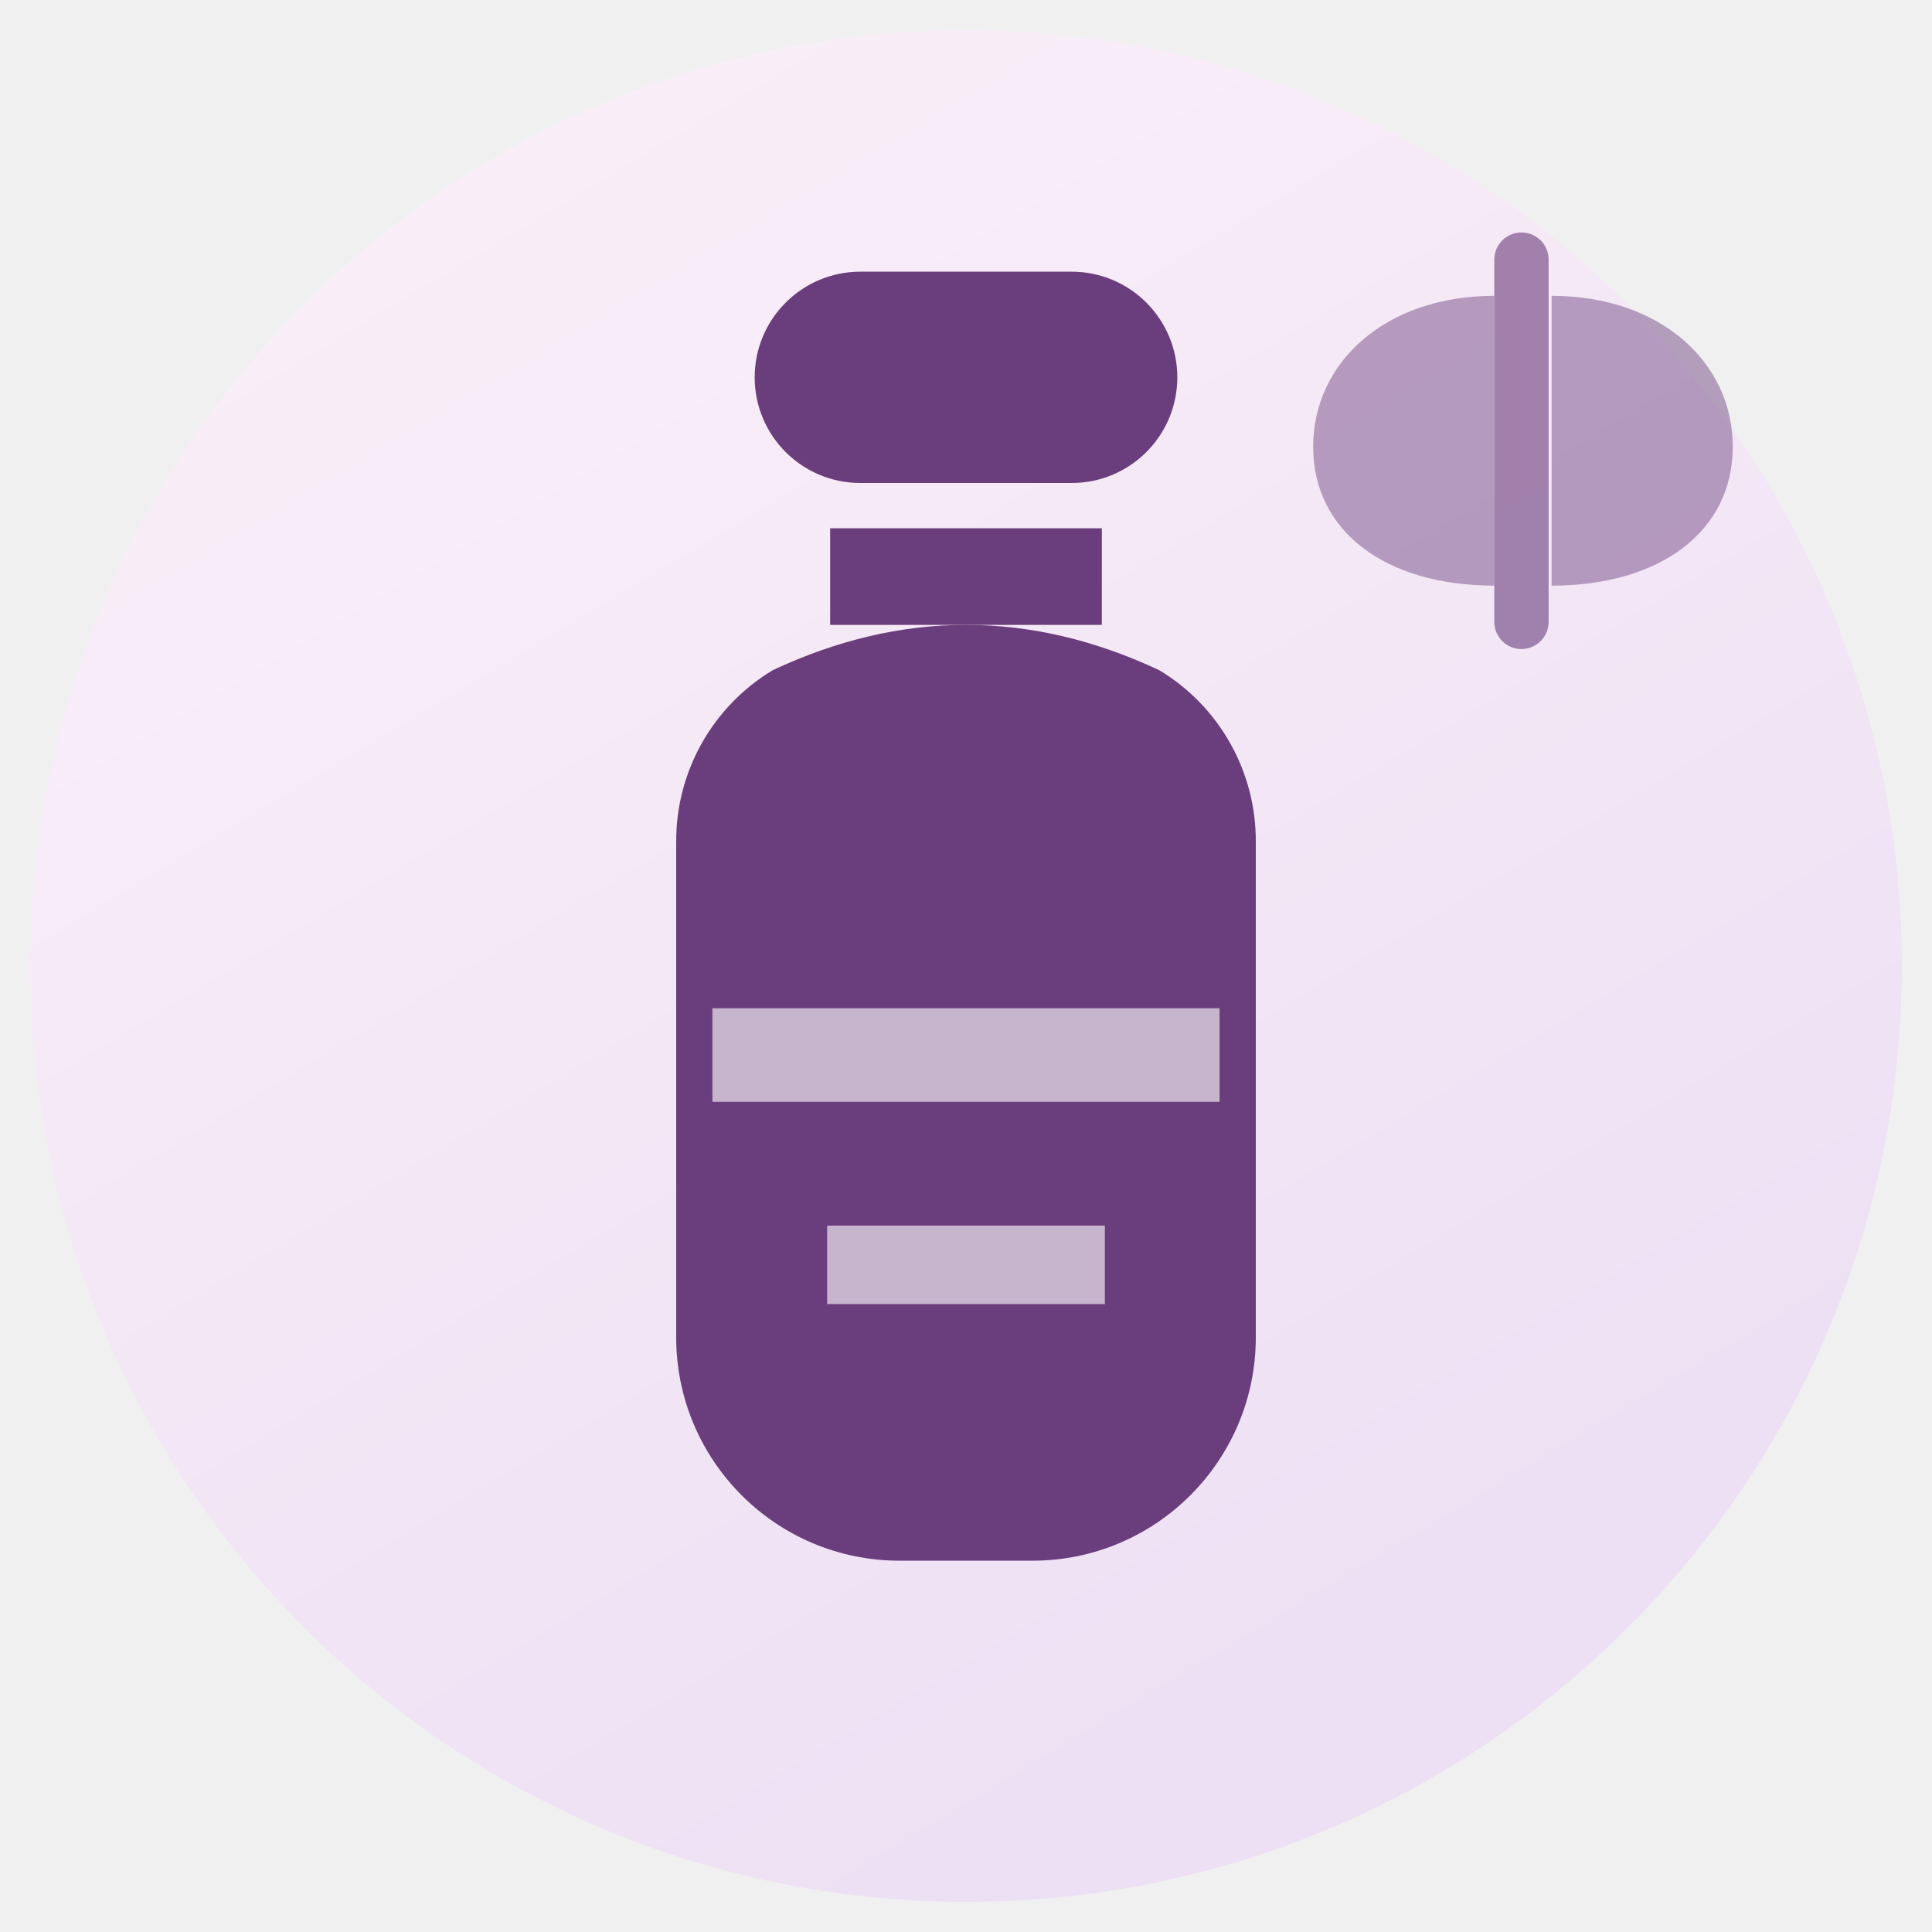
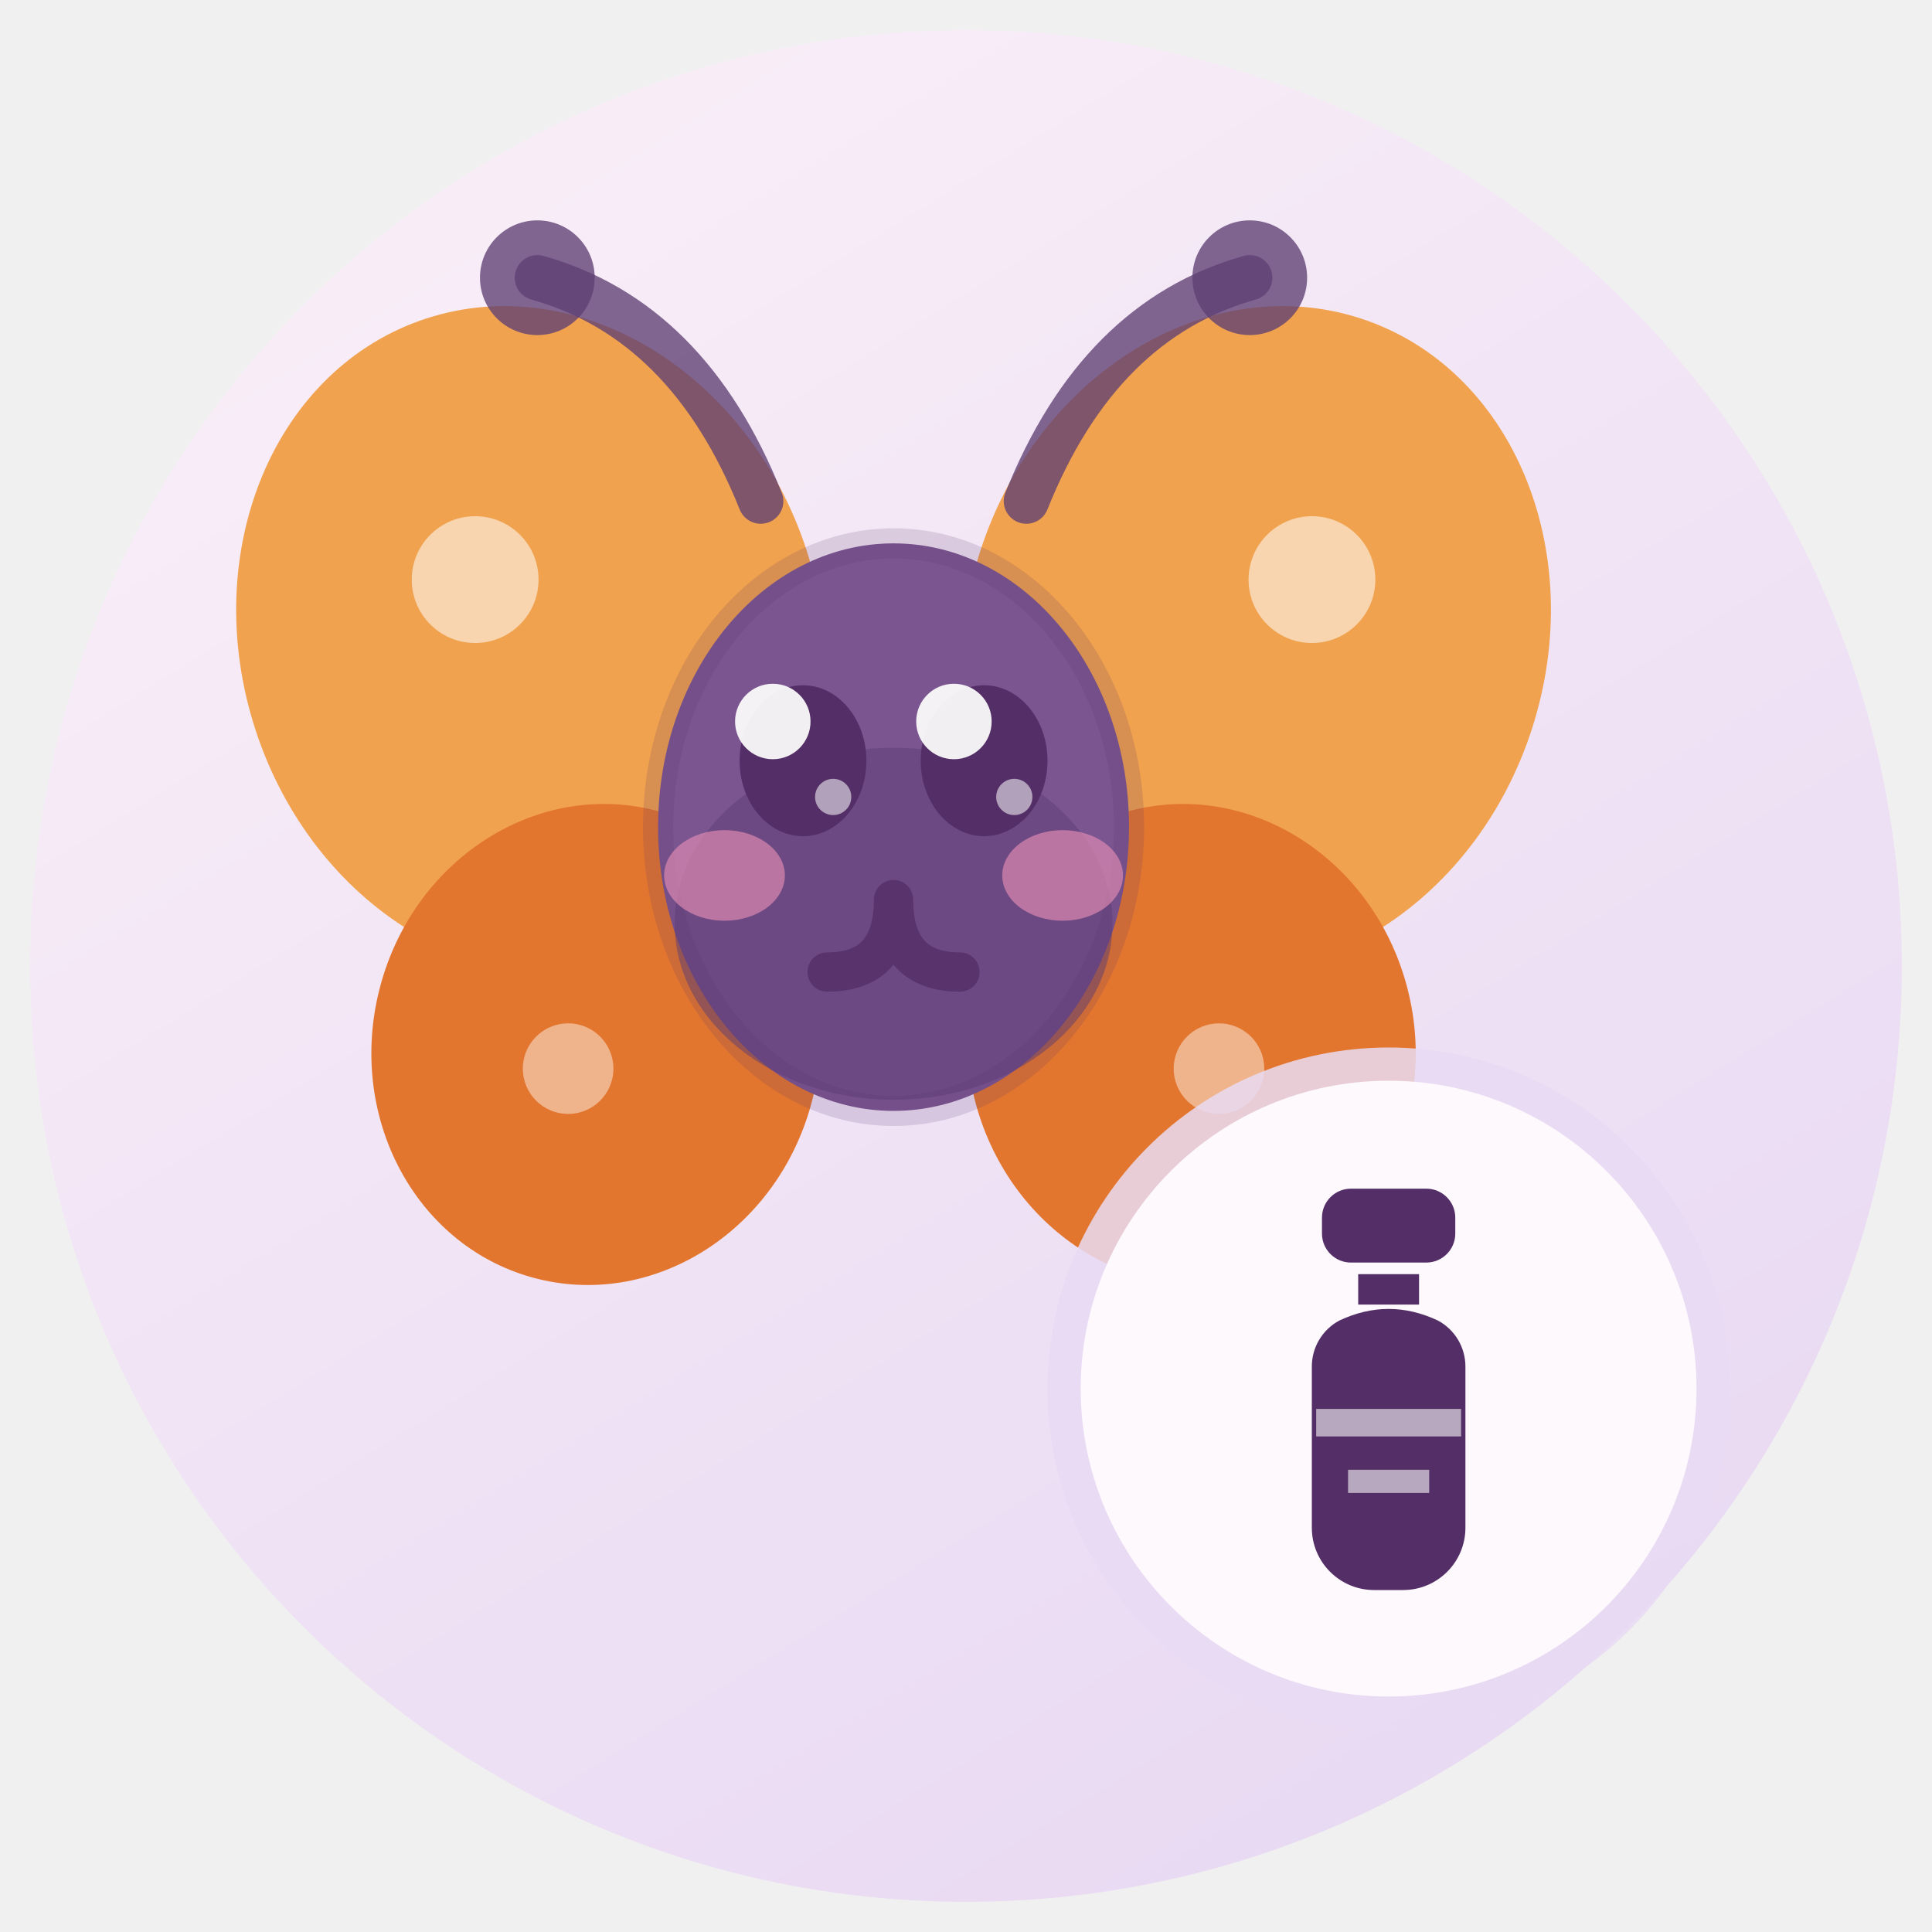
- <svg xmlns="http://www.w3.org/2000/svg" viewBox="0 0 64 64" width="64" height="64" role="img" aria-label="milk (butterfly)">
+ <svg xmlns="http://www.w3.org/2000/svg" viewBox="0 0 64 64" width="64" height="64" role="img" aria-label="monarch butterfly — milk">
  <defs>
-     <linearGradient id="d-butterfly-milk" x1="0" y1="0" x2="0.6" y2="1">
+     <linearGradient id="d-butterfly-milk" x1="0" y1="0" x2="0.62" y2="1">
      <stop offset="0" stop-color="#FBF1F8" />
-       <stop offset="1" stop-color="#EDDFF4" />
+       <stop offset="1" stop-color="#E9DAF3" />
    </linearGradient>
  </defs>
  <circle cx="32" cy="32" r="31" fill="url(#d-butterfly-milk)" />
-   <path d="M51.4 9.8c3.6 0 6 2.2 6 5s-2.4 4.6-6 4.6Zm-1.9 0c-3.6 0-6 2.2-6 5s2.4 4.6 6 4.6Z" fill="#6A3D7C" fill-opacity=".46" />
-   <path d="M50.4 8.6v12" stroke="#6A3D7C" stroke-opacity=".6" stroke-width="1.8" stroke-linecap="round" />
-   <rect x="25" y="9" width="14" height="7" rx="3.5" fill="#6A3D7C" />
-   <path d="M27.5 17.5h9v3.2h-9z" fill="#6A3D7C" />
-   <path d="M25.6 22.2q6.4-3 12.8 0a6.6 6.6 0 0 1 3.2 5.7v16.4a7.4 7.4 0 0 1-7.4 7.4h-4.4a7.4 7.4 0 0 1-7.4-7.4V27.9a6.6 6.6 0 0 1 3.2-5.7Z" fill="#6A3D7C" />
-   <path d="M23.6 33.4h16.8v3.1H23.6zM27.4 40.6h9.2v2.6h-9.2z" fill="#fff" fill-opacity=".62" />
+   <ellipse cx="17.59" cy="21.2" rx="9.6" ry="11.2" fill="#F0A24E" transform="rotate(-18 17.59 21.2)" />
+   <ellipse cx="19.74" cy="34.6" rx="7.4" ry="8" fill="#E3762F" transform="rotate(14 19.74 34.6)" />
+   <circle cx="15.74" cy="19.2" r="2.1" fill="#fff" fill-opacity=".55" />
+   <circle cx="18.82" cy="35.4" r="1.5" fill="#fff" fill-opacity=".45" />
+   <ellipse cx="41.61" cy="21.2" rx="9.6" ry="11.2" fill="#F0A24E" transform="rotate(18 41.61 21.2)" />
+   <ellipse cx="39.46" cy="34.6" rx="7.4" ry="8" fill="#E3762F" transform="rotate(-14 39.46 34.6)" />
+   <circle cx="43.46" cy="19.2" r="2.1" fill="#fff" fill-opacity=".55" />
+   <circle cx="40.38" cy="35.4" r="1.5" fill="#fff" fill-opacity=".45" />
+   <path d="M25.2 16.6 q-2.4 -6 -7.4 -7.4" fill="none" stroke="#5F3F74" stroke-width="1.5" stroke-linecap="round" stroke-linejoin="round" stroke-opacity=".78" />
+   <circle cx="17.8" cy="9.2" r="1.9" fill="#5F3F74" fill-opacity=".78" />
+   <path d="M34 16.6 q2.4 -6 7.4 -7.4" fill="none" stroke="#5F3F74" stroke-width="1.5" stroke-linecap="round" stroke-linejoin="round" stroke-opacity=".78" />
+   <circle cx="41.4" cy="9.2" r="1.9" fill="#5F3F74" fill-opacity=".78" />
+   <ellipse cx="29.6" cy="27.4" rx="7.8" ry="9.4" fill="#7A5590" />
+   <ellipse cx="29.6" cy="30.6" rx="7.25" ry="5.83" fill="#5F3F74" fill-opacity=".5" />
+   <ellipse cx="29.6" cy="27.4" rx="7.8" ry="9.4" fill="none" stroke="#542E66" stroke-opacity=".16" stroke-width="1" />
+   <ellipse cx="26.6" cy="25.2" rx="2.1" ry="2.5" fill="#542E66" />
+   <circle cx="25.6" cy="23.9" r="1.25" fill="#fff" fill-opacity=".92" />
+   <circle cx="27.6" cy="26.4" r="0.6" fill="#fff" fill-opacity=".55" />
+   <ellipse cx="32.6" cy="25.2" rx="2.1" ry="2.5" fill="#542E66" />
+   <circle cx="31.6" cy="23.9" r="1.25" fill="#fff" fill-opacity=".92" />
+   <circle cx="33.6" cy="26.4" r="0.6" fill="#fff" fill-opacity=".55" />
+   <path d="M29.6 29.8 q0 2.4 -2.2 2.4M29.6 29.8 q0 2.4 2.2 2.4" fill="none" stroke="#542E66" stroke-width="1.3" stroke-linecap="round" stroke-linejoin="round" stroke-opacity=".8" />
+   <ellipse cx="24" cy="29" rx="2" ry="1.5" fill="#E98FB6" fill-opacity=".62" />
+   <ellipse cx="35.2" cy="29" rx="2" ry="1.5" fill="#E98FB6" fill-opacity=".62" />
+   <circle cx="46" cy="46" r="11.3" fill="#E9DAF3" fill-opacity=".85" />
+   <circle cx="46" cy="46" r="10.2" fill="#FEF9FD" />
+   <g transform="translate(38.32 38.32) scale(0.48)">
+     <path d="M13.4 2.2h5.2a2 2 0 0 1 2 2v1.1a2 2 0 0 1-2 2h-5.2a2 2 0 0 1-2-2V4.2a2 2 0 0 1 2-2Z" fill="#542E66" />
+     <path d="M13.9 8.1h4.2v2.1h-4.2z" fill="#542E66" />
+     <path d="M12.6 11.3q3.4-1.6 6.8 0a3.6 3.6 0 0 1 1.9 3.2v11.1a4.3 4.3 0 0 1-4.3 4.3h-2a4.3 4.3 0 0 1-4.3-4.3V14.5a3.6 3.6 0 0 1 1.9-3.2Z" fill="#542E66" />
+     <path d="M11 17.4h10v1.9H11zM13.2 21.6h5.6v1.6h-5.6z" fill="#fff" fill-opacity=".58" />
+   </g>
</svg>
